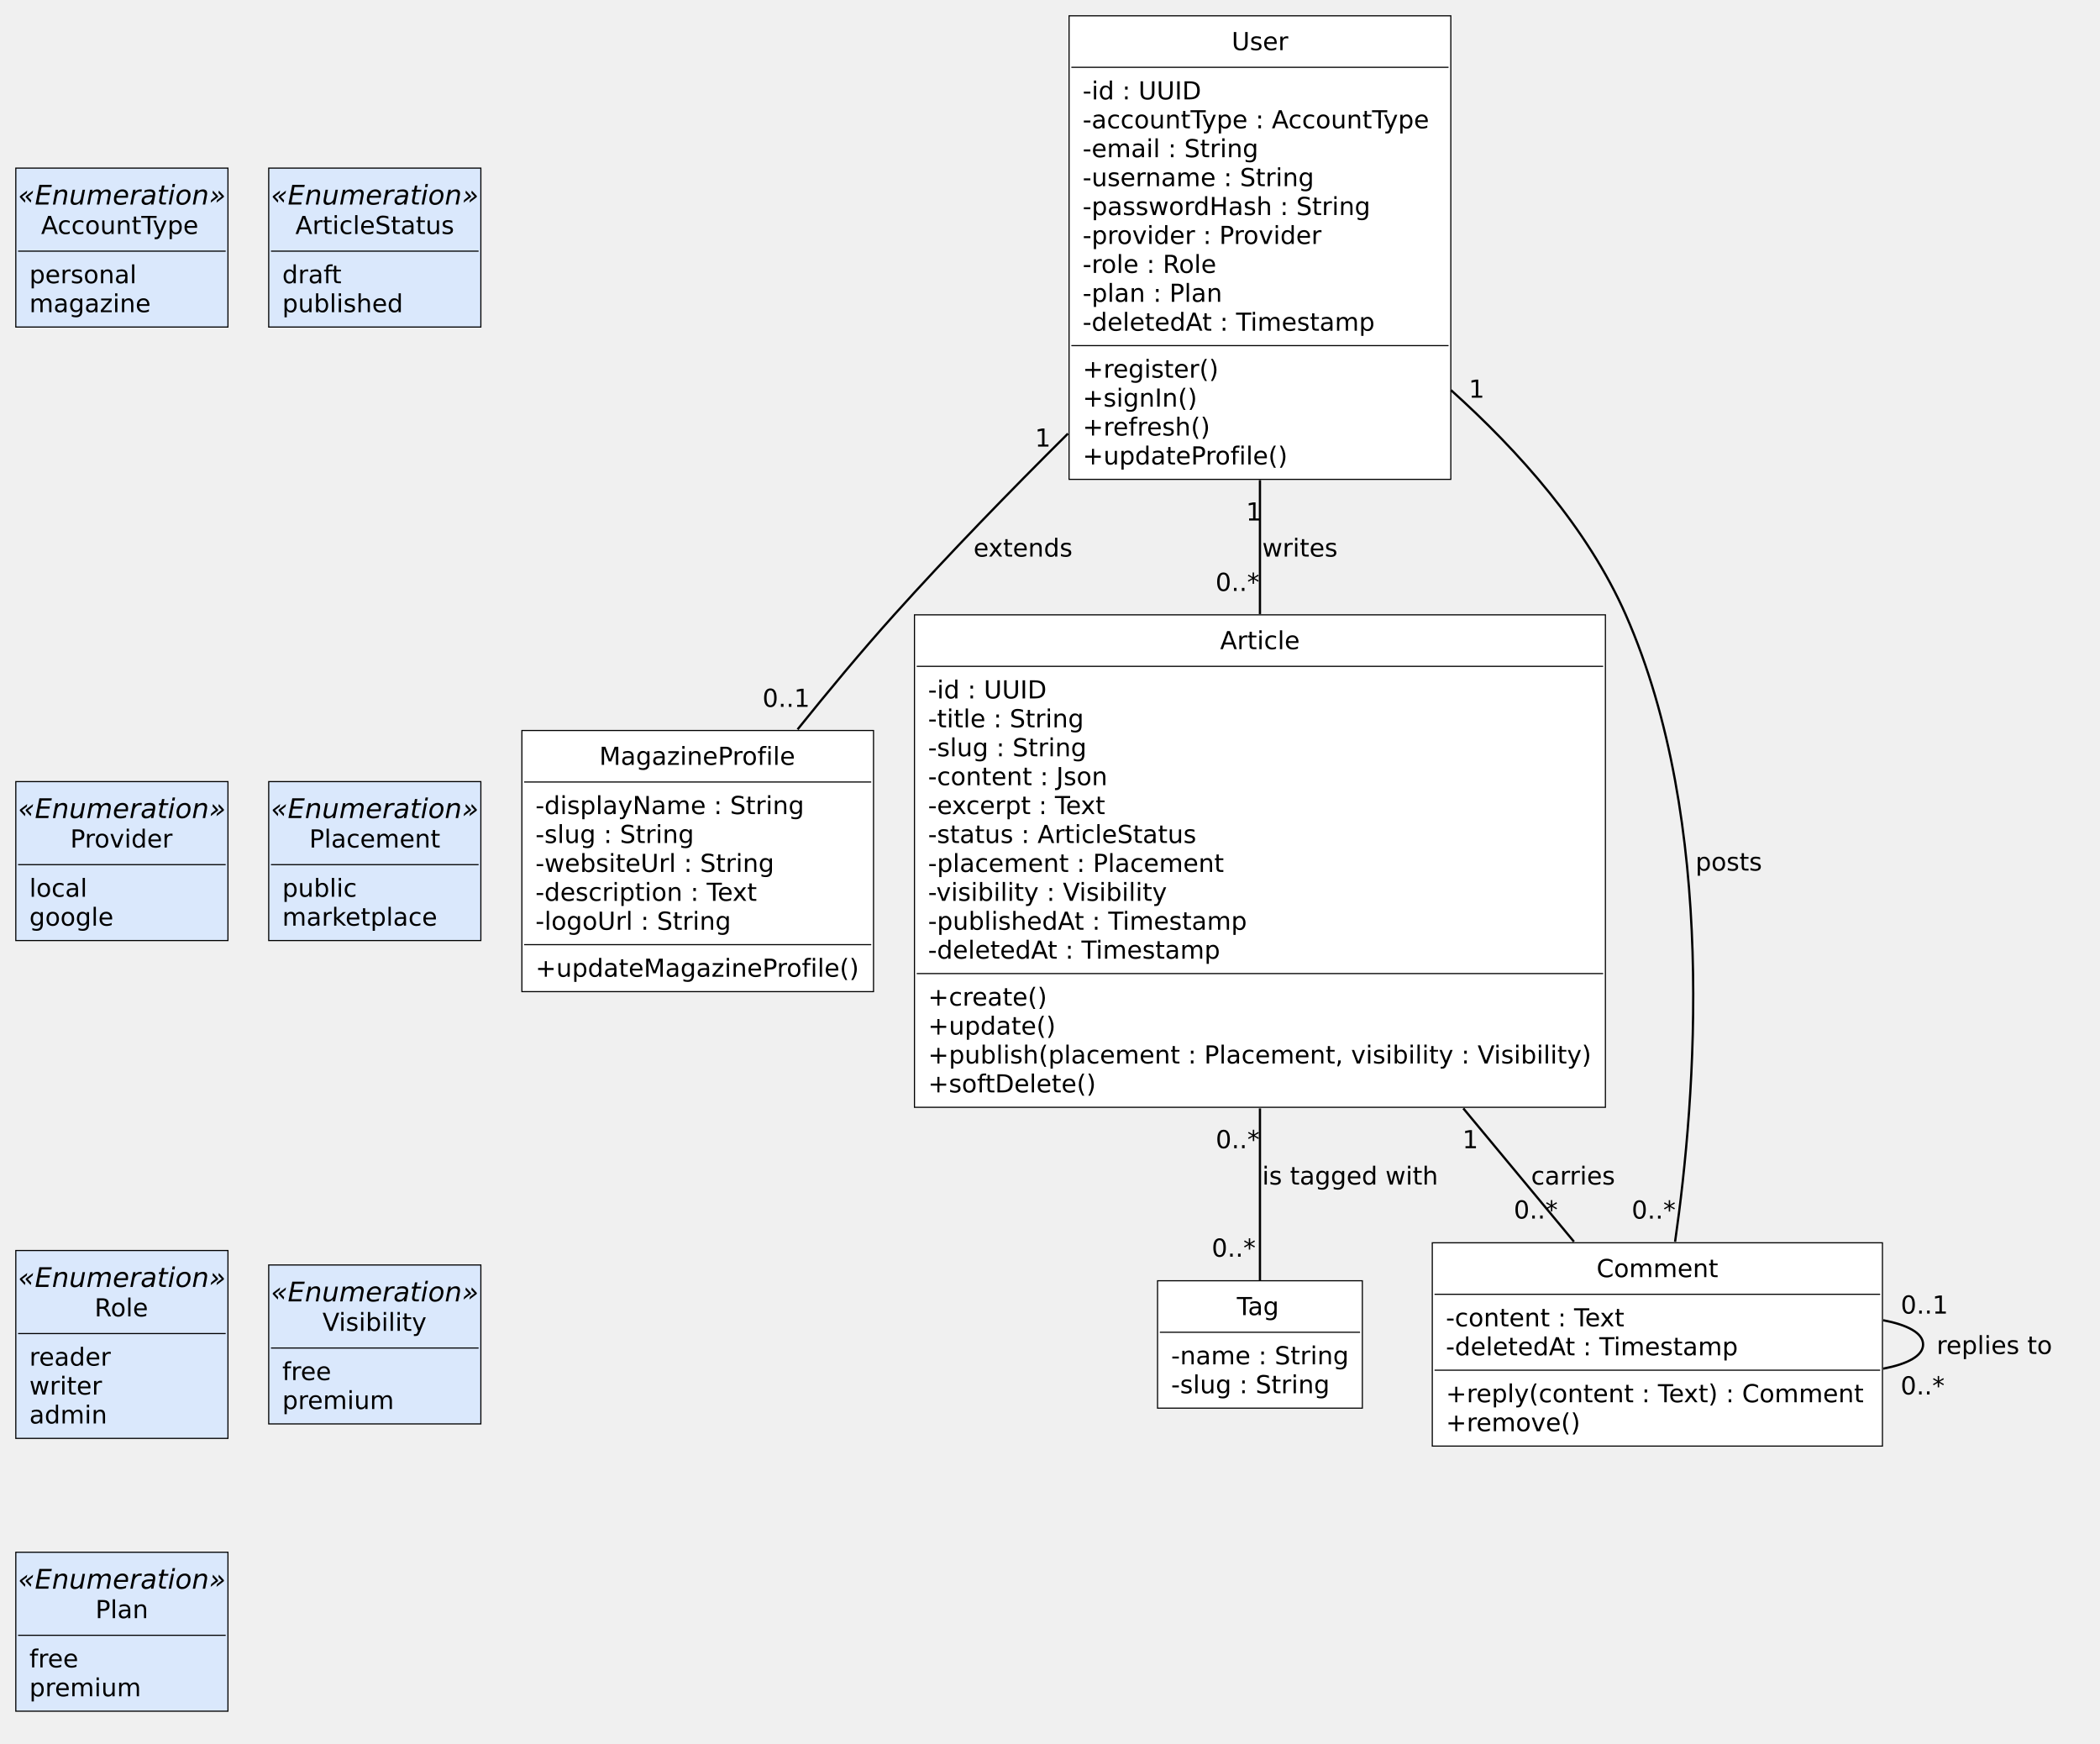
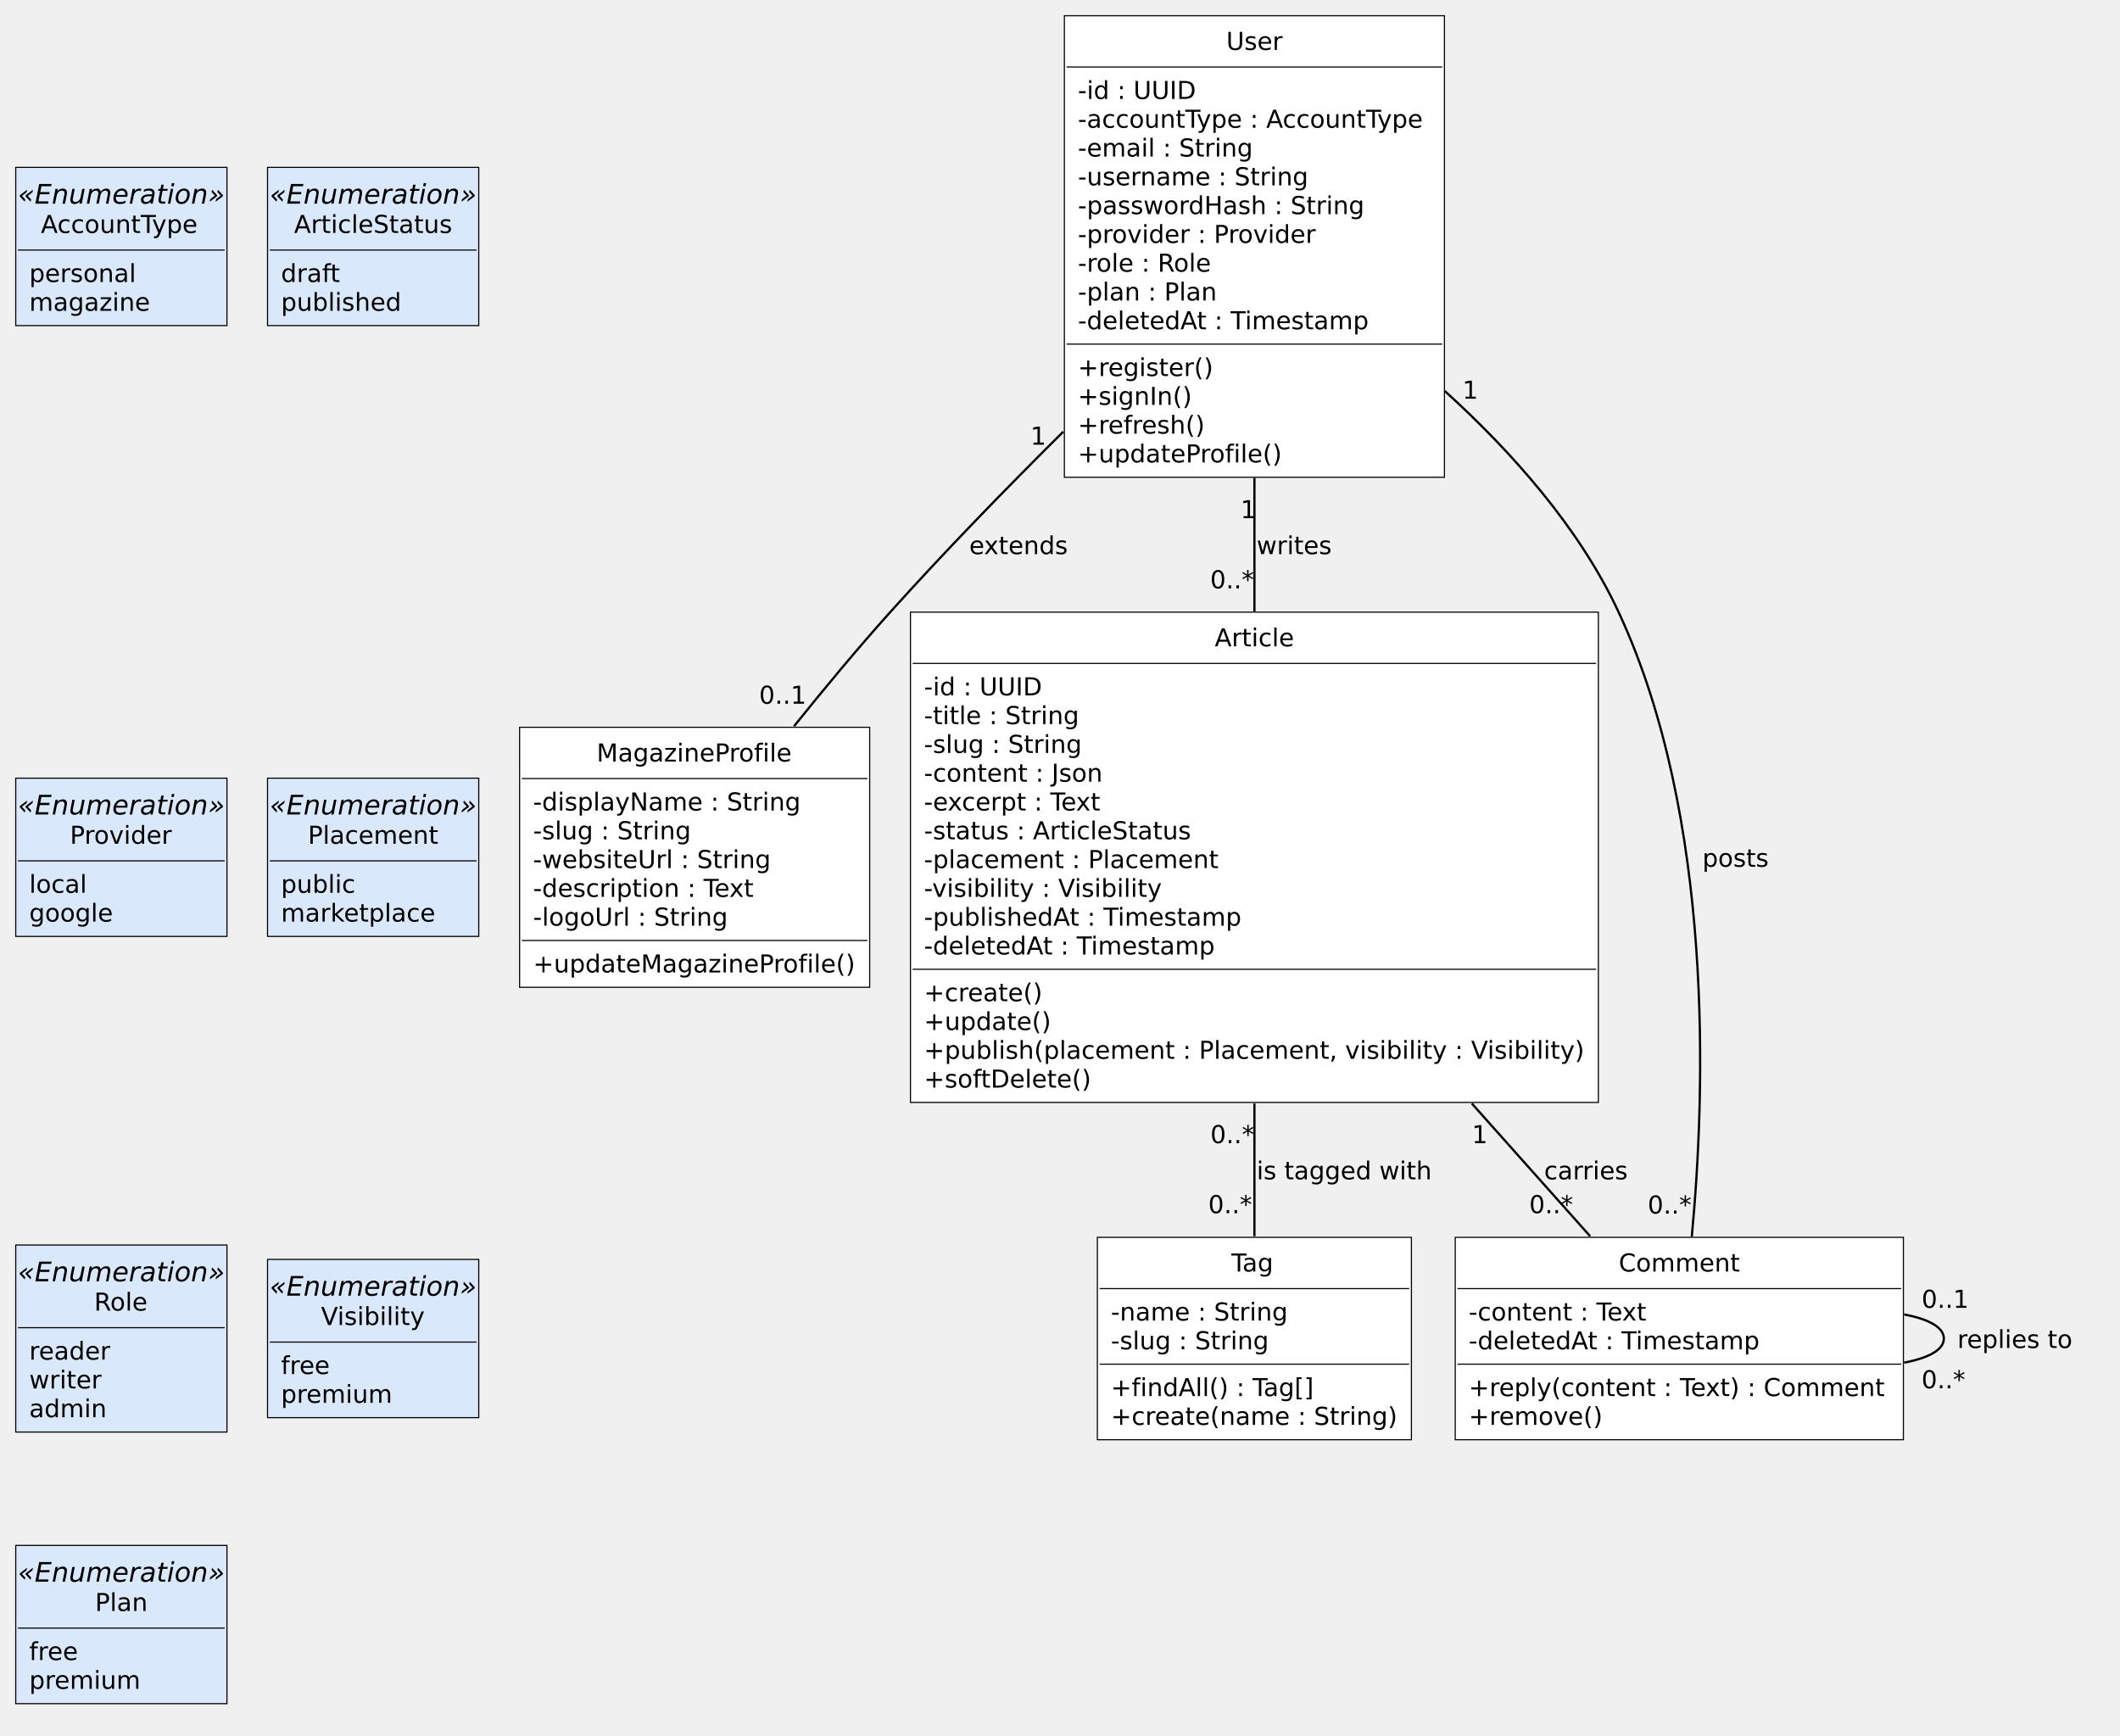
- <svg xmlns="http://www.w3.org/2000/svg" contentStyleType="text/css" data-diagram-type="CLASS" height="772px" preserveAspectRatio="none" style="width:930px;height:772px;background:#FFFFFF;" version="1.1" viewBox="0 0 930 772" width="930px" zoomAndPan="magnify">
+ <svg xmlns="http://www.w3.org/2000/svg" contentStyleType="text/css" data-diagram-type="CLASS" height="772px" preserveAspectRatio="none" style="width:943px;height:772px;background:#FFFFFF;" version="1.1" viewBox="0 0 943 772" width="943px" zoomAndPan="magnify">
  <defs />
  <g>
    <g class="entity" data-qualified-name="User" data-source-line="8" id="ent0001">
      <rect fill="#FFFFFF" height="205.266" style="stroke:#000000;stroke-width:0.5;" width="169.056" x="473.45" y="7" />
      <text fill="#000000" font-family="DejaVu Sans" font-size="11" lengthAdjust="spacing" textLength="25.072" x="545.442" y="22.21">User</text>
      <line style="stroke:#000000;stroke-width:0.5;" x1="474.45" x2="641.506" y1="29.805" y2="29.805" />
      <text fill="#000000" font-family="DejaVu Sans" font-size="11" lengthAdjust="spacing" textLength="52.524" x="479.45" y="44.015">-id : UUID</text>
      <text fill="#000000" font-family="DejaVu Sans" font-size="11" lengthAdjust="spacing" textLength="157.056" x="479.45" y="56.82">-accountType : AccountType</text>
      <text fill="#000000" font-family="DejaVu Sans" font-size="11" lengthAdjust="spacing" textLength="77.832" x="479.45" y="69.624">-email : String</text>
      <text fill="#000000" font-family="DejaVu Sans" font-size="11" lengthAdjust="spacing" textLength="102.685" x="479.45" y="82.429">-username : String</text>
      <text fill="#000000" font-family="DejaVu Sans" font-size="11" lengthAdjust="spacing" textLength="127.628" x="479.45" y="95.234">-passwordHash : String</text>
      <text fill="#000000" font-family="DejaVu Sans" font-size="11" lengthAdjust="spacing" textLength="106.466" x="479.45" y="108.039">-provider : Provider</text>
      <text fill="#000000" font-family="DejaVu Sans" font-size="11" lengthAdjust="spacing" textLength="59.941" x="479.45" y="120.843">-role : Role</text>
      <text fill="#000000" font-family="DejaVu Sans" font-size="11" lengthAdjust="spacing" textLength="61.821" x="479.45" y="133.648">-plan : Plan</text>
      <text fill="#000000" font-family="DejaVu Sans" font-size="11" lengthAdjust="spacing" textLength="129.884" x="479.45" y="146.453">-deletedAt : Timestamp</text>
      <line style="stroke:#000000;stroke-width:0.5;" x1="474.45" x2="641.506" y1="153.047" y2="153.047" />
      <text fill="#000000" font-family="DejaVu Sans" font-size="11" lengthAdjust="spacing" textLength="60.462" x="479.45" y="167.257">+register()</text>
      <text fill="#000000" font-family="DejaVu Sans" font-size="11" lengthAdjust="spacing" textLength="50.757" x="479.45" y="180.062">+signIn()</text>
      <text fill="#000000" font-family="DejaVu Sans" font-size="11" lengthAdjust="spacing" textLength="56.955" x="479.45" y="192.867">+refresh()</text>
      <text fill="#000000" font-family="DejaVu Sans" font-size="11" lengthAdjust="spacing" textLength="91.196" x="479.45" y="205.671">+updateProfile()</text>
    </g>
    <g class="entity" data-qualified-name="MagazineProfile" data-source-line="23" id="ent0002">
      <rect fill="#FFFFFF" height="115.633" style="stroke:#000000;stroke-width:0.5;" width="155.72" x="231.12" y="323.48" />
      <text fill="#000000" font-family="DejaVu Sans" font-size="11" lengthAdjust="spacing" textLength="87.162" x="265.399" y="338.69">MagazineProfile</text>
      <line style="stroke:#000000;stroke-width:0.5;" x1="232.12" x2="385.84" y1="346.285" y2="346.285" />
      <text fill="#000000" font-family="DejaVu Sans" font-size="11" lengthAdjust="spacing" textLength="119.007" x="237.12" y="360.495">-displayName : String</text>
      <text fill="#000000" font-family="DejaVu Sans" font-size="11" lengthAdjust="spacing" textLength="70.238" x="237.12" y="373.3">-slug : String</text>
      <text fill="#000000" font-family="DejaVu Sans" font-size="11" lengthAdjust="spacing" textLength="105.741" x="237.12" y="386.104">-websiteUrl : String</text>
      <text fill="#000000" font-family="DejaVu Sans" font-size="11" lengthAdjust="spacing" textLength="100.139" x="237.12" y="398.909">-description : Text</text>
      <text fill="#000000" font-family="DejaVu Sans" font-size="11" lengthAdjust="spacing" textLength="86.625" x="237.12" y="411.714">-logoUrl : String</text>
      <line style="stroke:#000000;stroke-width:0.5;" x1="232.12" x2="385.84" y1="418.308" y2="418.308" />
      <text fill="#000000" font-family="DejaVu Sans" font-size="11" lengthAdjust="spacing" textLength="143.72" x="237.12" y="432.519">+updateMagazineProfile()</text>
    </g>
    <g class="entity" data-qualified-name="Article" data-source-line="31" id="ent0003">
      <rect fill="#FFFFFF" height="218.07" style="stroke:#000000;stroke-width:0.5;" width="305.987" x="404.98" y="272.26" />
      <text fill="#000000" font-family="DejaVu Sans" font-size="11" lengthAdjust="spacing" textLength="35.288" x="540.329" y="287.47">Article</text>
      <line style="stroke:#000000;stroke-width:0.5;" x1="405.98" x2="709.967" y1="295.065" y2="295.065" />
      <text fill="#000000" font-family="DejaVu Sans" font-size="11" lengthAdjust="spacing" textLength="52.524" x="410.98" y="309.275">-id : UUID</text>
      <text fill="#000000" font-family="DejaVu Sans" font-size="11" lengthAdjust="spacing" textLength="69.002" x="410.98" y="322.08">-title : String</text>
      <text fill="#000000" font-family="DejaVu Sans" font-size="11" lengthAdjust="spacing" textLength="70.238" x="410.98" y="334.885">-slug : String</text>
      <text fill="#000000" font-family="DejaVu Sans" font-size="11" lengthAdjust="spacing" textLength="79.46" x="410.98" y="347.689">-content : Json</text>
      <text fill="#000000" font-family="DejaVu Sans" font-size="11" lengthAdjust="spacing" textLength="80.889" x="410.98" y="360.494">-excerpt : Text</text>
      <text fill="#000000" font-family="DejaVu Sans" font-size="11" lengthAdjust="spacing" textLength="118.809" x="410.98" y="373.299">-status : ArticleStatus</text>
      <text fill="#000000" font-family="DejaVu Sans" font-size="11" lengthAdjust="spacing" textLength="131.044" x="410.98" y="386.103">-placement : Placement</text>
      <text fill="#000000" font-family="DejaVu Sans" font-size="11" lengthAdjust="spacing" textLength="106.337" x="410.98" y="398.908">-visibility : Visibility</text>
      <text fill="#000000" font-family="DejaVu Sans" font-size="11" lengthAdjust="spacing" textLength="141.749" x="410.98" y="411.713">-publishedAt : Timestamp</text>
      <text fill="#000000" font-family="DejaVu Sans" font-size="11" lengthAdjust="spacing" textLength="129.884" x="410.98" y="424.517">-deletedAt : Timestamp</text>
      <line style="stroke:#000000;stroke-width:0.5;" x1="405.98" x2="709.967" y1="431.112" y2="431.112" />
      <text fill="#000000" font-family="DejaVu Sans" font-size="11" lengthAdjust="spacing" textLength="52.959" x="410.98" y="445.322">+create()</text>
      <text fill="#000000" font-family="DejaVu Sans" font-size="11" lengthAdjust="spacing" textLength="56.558" x="410.98" y="458.127">+update()</text>
      <text fill="#000000" font-family="DejaVu Sans" font-size="11" lengthAdjust="spacing" textLength="293.987" x="410.98" y="470.931">+publish(placement : Placement, visibility : Visibility)</text>
      <text fill="#000000" font-family="DejaVu Sans" font-size="11" lengthAdjust="spacing" textLength="74.588" x="410.98" y="483.736">+softDelete()</text>
    </g>
    <g class="entity" data-qualified-name="Tag" data-source-line="47" id="ent0004">
-       <rect fill="#FFFFFF" height="56.414" style="stroke:#000000;stroke-width:0.5;" width="90.692" x="512.63" y="567.14" />
-       <text fill="#000000" font-family="DejaVu Sans" font-size="11" lengthAdjust="spacing" textLength="20.442" x="547.755" y="582.35">Tag</text>
-       <line style="stroke:#000000;stroke-width:0.5;" x1="513.63" x2="602.322" y1="589.945" y2="589.945" />
-       <text fill="#000000" font-family="DejaVu Sans" font-size="11" lengthAdjust="spacing" textLength="78.692" x="518.63" y="604.155">-name : String</text>
-       <text fill="#000000" font-family="DejaVu Sans" font-size="11" lengthAdjust="spacing" textLength="70.238" x="518.63" y="616.96">-slug : String</text>
+       <rect fill="#FFFFFF" height="90.023" style="stroke:#000000;stroke-width:0.5;" width="139.682" x="488.13" y="550.33" />
+       <text fill="#000000" font-family="DejaVu Sans" font-size="11" lengthAdjust="spacing" textLength="20.442" x="547.75" y="565.54">Tag</text>
+       <line style="stroke:#000000;stroke-width:0.5;" x1="489.13" x2="626.812" y1="573.135" y2="573.135" />
+       <text fill="#000000" font-family="DejaVu Sans" font-size="11" lengthAdjust="spacing" textLength="78.692" x="494.13" y="587.345">-name : String</text>
+       <text fill="#000000" font-family="DejaVu Sans" font-size="11" lengthAdjust="spacing" textLength="70.238" x="494.13" y="600.15">-slug : String</text>
+       <line style="stroke:#000000;stroke-width:0.5;" x1="489.13" x2="626.812" y1="606.744" y2="606.744" />
+       <text fill="#000000" font-family="DejaVu Sans" font-size="11" lengthAdjust="spacing" textLength="92.044" x="494.13" y="620.955">+findAll() : Tag[]</text>
+       <text fill="#000000" font-family="DejaVu Sans" font-size="11" lengthAdjust="spacing" textLength="127.682" x="494.13" y="633.759">+create(name : String)</text>
    </g>
-     <g class="entity" data-qualified-name="Comment" data-source-line="51" id="ent0005">
-       <rect fill="#FFFFFF" height="90.023" style="stroke:#000000;stroke-width:0.5;" width="199.355" x="634.3" y="550.33" />
-       <text fill="#000000" font-family="DejaVu Sans" font-size="11" lengthAdjust="spacing" textLength="53.894" x="707.03" y="565.54">Comment</text>
-       <line style="stroke:#000000;stroke-width:0.5;" x1="635.3" x2="832.654" y1="573.135" y2="573.135" />
-       <text fill="#000000" font-family="DejaVu Sans" font-size="11" lengthAdjust="spacing" textLength="81.093" x="640.3" y="587.345">-content : Text</text>
-       <text fill="#000000" font-family="DejaVu Sans" font-size="11" lengthAdjust="spacing" textLength="129.884" x="640.3" y="600.15">-deletedAt : Timestamp</text>
-       <line style="stroke:#000000;stroke-width:0.5;" x1="635.3" x2="832.654" y1="606.744" y2="606.744" />
-       <text fill="#000000" font-family="DejaVu Sans" font-size="11" lengthAdjust="spacing" textLength="187.355" x="640.3" y="620.955">+reply(content : Text) : Comment</text>
-       <text fill="#000000" font-family="DejaVu Sans" font-size="11" lengthAdjust="spacing" textLength="59.812" x="640.3" y="633.759">+remove()</text>
+     <g class="entity" data-qualified-name="Comment" data-source-line="53" id="ent0005">
+       <rect fill="#FFFFFF" height="90.023" style="stroke:#000000;stroke-width:0.5;" width="199.355" x="647.3" y="550.33" />
+       <text fill="#000000" font-family="DejaVu Sans" font-size="11" lengthAdjust="spacing" textLength="53.894" x="720.03" y="565.54">Comment</text>
+       <line style="stroke:#000000;stroke-width:0.5;" x1="648.3" x2="845.654" y1="573.135" y2="573.135" />
+       <text fill="#000000" font-family="DejaVu Sans" font-size="11" lengthAdjust="spacing" textLength="81.093" x="653.3" y="587.345">-content : Text</text>
+       <text fill="#000000" font-family="DejaVu Sans" font-size="11" lengthAdjust="spacing" textLength="129.884" x="653.3" y="600.15">-deletedAt : Timestamp</text>
+       <line style="stroke:#000000;stroke-width:0.5;" x1="648.3" x2="845.654" y1="606.744" y2="606.744" />
+       <text fill="#000000" font-family="DejaVu Sans" font-size="11" lengthAdjust="spacing" textLength="187.355" x="653.3" y="620.955">+reply(content : Text) : Comment</text>
+       <text fill="#000000" font-family="DejaVu Sans" font-size="11" lengthAdjust="spacing" textLength="59.812" x="653.3" y="633.759">+remove()</text>
    </g>
-     <g class="entity" data-qualified-name="AccountType" data-source-line="58" id="ent0006">
+     <g class="entity" data-qualified-name="AccountType" data-source-line="60" id="ent0006">
      <rect fill="#DAE8FC" height="70.383" style="stroke:#000000;stroke-width:0.5;" width="93.951" x="7" y="74.44" />
      <text fill="#000000" font-family="DejaVu Sans" font-size="12" font-style="italic" lengthAdjust="spacing" textLength="91.951" x="8" y="90.579">«Enumeration»</text>
      <text fill="#000000" font-family="DejaVu Sans" font-size="11" lengthAdjust="spacing" textLength="71.586" x="18.183" y="103.619">AccountType</text>
      <line style="stroke:#000000;stroke-width:0.5;" x1="8" x2="99.951" y1="111.213" y2="111.213" />
      <text fill="#000000" font-family="DejaVu Sans" font-size="11" lengthAdjust="spacing" textLength="47.502" x="13" y="125.424">personal</text>
      <text fill="#000000" font-family="DejaVu Sans" font-size="11" lengthAdjust="spacing" textLength="53.748" x="13" y="138.229">magazine</text>
    </g>
-     <g class="entity" data-qualified-name="Provider" data-source-line="62" id="ent0007">
+     <g class="entity" data-qualified-name="Provider" data-source-line="64" id="ent0007">
      <rect fill="#DAE8FC" height="70.383" style="stroke:#000000;stroke-width:0.5;" width="93.951" x="7" y="346.11" />
      <text fill="#000000" font-family="DejaVu Sans" font-size="12" font-style="italic" lengthAdjust="spacing" textLength="91.951" x="8" y="362.249">«Enumeration»</text>
      <text fill="#000000" font-family="DejaVu Sans" font-size="11" lengthAdjust="spacing" textLength="45.724" x="31.113" y="375.289">Provider</text>
      <line style="stroke:#000000;stroke-width:0.5;" x1="8" x2="99.951" y1="382.883" y2="382.883" />
      <text fill="#000000" font-family="DejaVu Sans" font-size="11" lengthAdjust="spacing" textLength="25.631" x="13" y="397.094">local</text>
      <text fill="#000000" font-family="DejaVu Sans" font-size="11" lengthAdjust="spacing" textLength="37.248" x="13" y="409.899">google</text>
    </g>
-     <g class="entity" data-qualified-name="Role" data-source-line="66" id="ent0008">
+     <g class="entity" data-qualified-name="Role" data-source-line="68" id="ent0008">
      <rect fill="#DAE8FC" height="83.188" style="stroke:#000000;stroke-width:0.5;" width="93.951" x="7" y="553.75" />
      <text fill="#000000" font-family="DejaVu Sans" font-size="12" font-style="italic" lengthAdjust="spacing" textLength="91.951" x="8" y="569.889">«Enumeration»</text>
      <text fill="#000000" font-family="DejaVu Sans" font-size="11" lengthAdjust="spacing" textLength="24.197" x="41.877" y="582.929">Role</text>
      <line style="stroke:#000000;stroke-width:0.5;" x1="8" x2="99.951" y1="590.523" y2="590.523" />
      <text fill="#000000" font-family="DejaVu Sans" font-size="11" lengthAdjust="spacing" textLength="36.303" x="13" y="604.734">reader</text>
      <text fill="#000000" font-family="DejaVu Sans" font-size="11" lengthAdjust="spacing" textLength="32.178" x="13" y="617.539">writer</text>
      <text fill="#000000" font-family="DejaVu Sans" font-size="11" lengthAdjust="spacing" textLength="34.466" x="13" y="630.343">admin</text>
    </g>
-     <g class="entity" data-qualified-name="Plan" data-source-line="71" id="ent0009">
+     <g class="entity" data-qualified-name="Plan" data-source-line="73" id="ent0009">
      <rect fill="#DAE8FC" height="70.383" style="stroke:#000000;stroke-width:0.5;" width="93.951" x="7" y="687.36" />
      <text fill="#000000" font-family="DejaVu Sans" font-size="12" font-style="italic" lengthAdjust="spacing" textLength="91.951" x="8" y="703.499">«Enumeration»</text>
      <text fill="#000000" font-family="DejaVu Sans" font-size="11" lengthAdjust="spacing" textLength="23.402" x="42.275" y="716.539">Plan</text>
      <line style="stroke:#000000;stroke-width:0.5;" x1="8" x2="99.951" y1="724.133" y2="724.133" />
      <text fill="#000000" font-family="DejaVu Sans" font-size="11" lengthAdjust="spacing" textLength="21.93" x="13" y="738.344">free</text>
      <text fill="#000000" font-family="DejaVu Sans" font-size="11" lengthAdjust="spacing" textLength="49.731" x="13" y="751.149">premium</text>
    </g>
-     <g class="entity" data-qualified-name="ArticleStatus" data-source-line="75" id="ent0010">
+     <g class="entity" data-qualified-name="ArticleStatus" data-source-line="77" id="ent0010">
      <rect fill="#DAE8FC" height="70.383" style="stroke:#000000;stroke-width:0.5;" width="93.951" x="119" y="74.44" />
      <text fill="#000000" font-family="DejaVu Sans" font-size="12" font-style="italic" lengthAdjust="spacing" textLength="91.951" x="120" y="90.579">«Enumeration»</text>
      <text fill="#000000" font-family="DejaVu Sans" font-size="11" lengthAdjust="spacing" textLength="70.34" x="130.806" y="103.619">ArticleStatus</text>
      <line style="stroke:#000000;stroke-width:0.5;" x1="120" x2="211.951" y1="111.213" y2="111.213" />
      <text fill="#000000" font-family="DejaVu Sans" font-size="11" lengthAdjust="spacing" textLength="26.431" x="125" y="125.424">draft</text>
      <text fill="#000000" font-family="DejaVu Sans" font-size="11" lengthAdjust="spacing" textLength="53.502" x="125" y="138.229">published</text>
    </g>
-     <g class="entity" data-qualified-name="Placement" data-source-line="79" id="ent0011">
+     <g class="entity" data-qualified-name="Placement" data-source-line="81" id="ent0011">
      <rect fill="#DAE8FC" height="70.383" style="stroke:#000000;stroke-width:0.5;" width="93.951" x="119" y="346.11" />
      <text fill="#000000" font-family="DejaVu Sans" font-size="12" font-style="italic" lengthAdjust="spacing" textLength="91.951" x="120" y="362.249">«Enumeration»</text>
      <text fill="#000000" font-family="DejaVu Sans" font-size="11" lengthAdjust="spacing" textLength="58.013" x="136.969" y="375.289">Placement</text>
      <line style="stroke:#000000;stroke-width:0.5;" x1="120" x2="211.951" y1="382.883" y2="382.883" />
      <text fill="#000000" font-family="DejaVu Sans" font-size="11" lengthAdjust="spacing" textLength="33.097" x="125" y="397.094">public</text>
      <text fill="#000000" font-family="DejaVu Sans" font-size="11" lengthAdjust="spacing" textLength="69.024" x="125" y="409.899">marketplace</text>
    </g>
-     <g class="entity" data-qualified-name="Visibility" data-source-line="83" id="ent0012">
+     <g class="entity" data-qualified-name="Visibility" data-source-line="85" id="ent0012">
      <rect fill="#DAE8FC" height="70.383" style="stroke:#000000;stroke-width:0.5;" width="93.951" x="119" y="560.15" />
      <text fill="#000000" font-family="DejaVu Sans" font-size="12" font-style="italic" lengthAdjust="spacing" textLength="91.951" x="120" y="576.289">«Enumeration»</text>
      <text fill="#000000" font-family="DejaVu Sans" font-size="11" lengthAdjust="spacing" textLength="46.342" x="142.805" y="589.329">Visibility</text>
      <line style="stroke:#000000;stroke-width:0.5;" x1="120" x2="211.951" y1="596.923" y2="596.923" />
      <text fill="#000000" font-family="DejaVu Sans" font-size="11" lengthAdjust="spacing" textLength="21.93" x="125" y="611.134">free</text>
      <text fill="#000000" font-family="DejaVu Sans" font-size="11" lengthAdjust="spacing" textLength="49.731" x="125" y="623.939">premium</text>
    </g>
-     <g class="link" data-entity-1="ent0001" data-entity-2="ent0002" data-link-type="association" data-source-line="88" id="lnk13">
-       <path codeLine="88" d="M472.96,192 C447.6,217.18 420.15,245.38 395.98,272.26 C381.57,288.29 366.6,306.32 353.22,322.99" fill="none" id="User-MagazineProfile" style="stroke:#000000;stroke-width:1;" />
+     <g class="link" data-entity-1="ent0001" data-entity-2="ent0002" data-link-type="association" data-source-line="90" id="lnk13">
+       <path codeLine="90" d="M472.96,192 C447.6,217.18 420.15,245.38 395.98,272.26 C381.57,288.29 366.6,306.32 353.22,322.99" fill="none" id="User-MagazineProfile" style="stroke:#000000;stroke-width:1;" />
      <text fill="#000000" font-family="DejaVu Sans" font-size="11" lengthAdjust="spacing" textLength="44.043" x="431.12" y="246.47">extends</text>
      <text fill="#000000" font-family="DejaVu Sans" font-size="11" lengthAdjust="spacing" textLength="6.998" x="458.345" y="197.767">1</text>
      <text fill="#000000" font-family="DejaVu Sans" font-size="11" lengthAdjust="spacing" textLength="20.99" x="337.671" y="313.013">0..1</text>
    </g>
-     <g class="link" data-entity-1="ent0001" data-entity-2="ent0003" data-link-type="association" data-source-line="89" id="lnk14">
-       <path codeLine="89" d="M557.98,212.58 C557.98,231.97 557.98,252.33 557.98,271.91" fill="none" id="User-Article" style="stroke:#000000;stroke-width:1;" />
+     <g class="link" data-entity-1="ent0001" data-entity-2="ent0003" data-link-type="association" data-source-line="91" id="lnk14">
+       <path codeLine="91" d="M557.98,212.58 C557.98,231.97 557.98,252.33 557.98,271.91" fill="none" id="User-Article" style="stroke:#000000;stroke-width:1;" />
      <text fill="#000000" font-family="DejaVu Sans" font-size="11" lengthAdjust="spacing" textLength="33.387" x="558.98" y="246.47">writes</text>
      <text fill="#000000" font-family="DejaVu Sans" font-size="11" lengthAdjust="spacing" textLength="6.998" x="551.804" y="230.479">1</text>
      <text fill="#000000" font-family="DejaVu Sans" font-size="11" lengthAdjust="spacing" textLength="19.492" x="538.301" y="261.676">0..*</text>
    </g>
-     <g class="link" data-entity-1="ent0001" data-entity-2="ent0005" data-link-type="association" data-source-line="90" id="lnk15">
-       <path codeLine="90" d="M642.59,172.77 C672.59,199.71 703.08,233.91 719.98,272.26 C760.48,364.2 751.07,485.56 741.82,549.88" fill="none" id="User-Comment" style="stroke:#000000;stroke-width:1;" />
-       <text fill="#000000" font-family="DejaVu Sans" font-size="11" lengthAdjust="spacing" textLength="29.487" x="750.86" y="385.51">posts</text>
-       <text fill="#000000" font-family="DejaVu Sans" font-size="11" lengthAdjust="spacing" textLength="6.998" x="650.437" y="176.105">1</text>
-       <text fill="#000000" font-family="DejaVu Sans" font-size="11" lengthAdjust="spacing" textLength="19.492" x="722.586" y="539.634">0..*</text>
+     <g class="link" data-entity-1="ent0001" data-entity-2="ent0005" data-link-type="association" data-source-line="92" id="lnk15">
+       <path codeLine="92" d="M642.65,173.9 C672.27,200.77 702.48,234.61 719.98,272.26 C762.49,363.73 758.61,485.54 752.53,549.99" fill="none" id="User-Comment" style="stroke:#000000;stroke-width:1;" />
+       <text fill="#000000" font-family="DejaVu Sans" font-size="11" lengthAdjust="spacing" textLength="29.487" x="757.24" y="385.51">posts</text>
+       <text fill="#000000" font-family="DejaVu Sans" font-size="11" lengthAdjust="spacing" textLength="6.998" x="650.503" y="177.336">1</text>
+       <text fill="#000000" font-family="DejaVu Sans" font-size="11" lengthAdjust="spacing" textLength="19.492" x="732.917" y="539.762">0..*</text>
    </g>
-     <g class="link" data-entity-1="ent0003" data-entity-2="ent0005" data-link-type="association" data-source-line="91" id="lnk16">
-       <path codeLine="91" d="M648.04,490.81 C665.38,511.7 682.61,532.46 697.04,549.84" fill="none" id="Article-Comment" style="stroke:#000000;stroke-width:1;" />
-       <text fill="#000000" font-family="DejaVu Sans" font-size="11" lengthAdjust="spacing" textLength="37.388" x="678.05" y="524.54">carries</text>
-       <text fill="#000000" font-family="DejaVu Sans" font-size="11" lengthAdjust="spacing" textLength="6.998" x="647.65" y="508.446">1</text>
-       <text fill="#000000" font-family="DejaVu Sans" font-size="11" lengthAdjust="spacing" textLength="19.492" x="670.389" y="539.587">0..*</text>
+     <g class="link" data-entity-1="ent0003" data-entity-2="ent0005" data-link-type="association" data-source-line="93" id="lnk16">
+       <path codeLine="93" d="M654.69,490.81 C673.31,511.7 691.81,532.46 707.31,549.84" fill="none" id="Article-Comment" style="stroke:#000000;stroke-width:1;" />
+       <text fill="#000000" font-family="DejaVu Sans" font-size="11" lengthAdjust="spacing" textLength="37.388" x="686.84" y="524.54">carries</text>
+       <text fill="#000000" font-family="DejaVu Sans" font-size="11" lengthAdjust="spacing" textLength="6.998" x="654.726" y="508.446">1</text>
+       <text fill="#000000" font-family="DejaVu Sans" font-size="11" lengthAdjust="spacing" textLength="19.492" x="680.207" y="539.587">0..*</text>
    </g>
-     <g class="link" data-entity-1="ent0003" data-entity-2="ent0004" data-link-type="association" data-source-line="92" id="lnk17">
-       <path codeLine="92" d="M557.98,490.81 C557.98,519.13 557.98,547.22 557.98,566.98" fill="none" id="Article-Tag" style="stroke:#000000;stroke-width:1;" />
+     <g class="link" data-entity-1="ent0003" data-entity-2="ent0004" data-link-type="association" data-source-line="94" id="lnk17">
+       <path codeLine="94" d="M557.98,490.81 C557.98,511.7 557.98,532.46 557.98,549.84" fill="none" id="Article-Tag" style="stroke:#000000;stroke-width:1;" />
      <text fill="#000000" font-family="DejaVu Sans" font-size="11" lengthAdjust="spacing" textLength="77.886" x="558.98" y="524.54">is tagged with</text>
      <text fill="#000000" font-family="DejaVu Sans" font-size="11" lengthAdjust="spacing" textLength="19.492" x="538.388" y="508.446">0..*</text>
-       <text fill="#000000" font-family="DejaVu Sans" font-size="11" lengthAdjust="spacing" textLength="19.492" x="536.61" y="556.487">0..*</text>
+       <text fill="#000000" font-family="DejaVu Sans" font-size="11" lengthAdjust="spacing" textLength="19.492" x="537.449" y="539.587">0..*</text>
    </g>
-     <g class="link" data-entity-1="ent0005" data-entity-2="ent0005" data-link-type="association" data-source-line="93" id="lnk18">
-       <path codeLine="93" d="M833.99,584.62 C844.74,586.69 851.65,590.26 851.65,595.35 C851.65,600.43 844.74,604.01 833.99,606.07" fill="none" id="Comment-Comment" style="stroke:#000000;stroke-width:1;" />
-       <text fill="#000000" font-family="DejaVu Sans" font-size="11" lengthAdjust="spacing" textLength="51.423" x="857.65" y="599.56">replies to</text>
-       <text fill="#000000" font-family="DejaVu Sans" font-size="11" lengthAdjust="spacing" textLength="20.99" x="841.76" y="581.683">0..1</text>
-       <text fill="#000000" font-family="DejaVu Sans" font-size="11" lengthAdjust="spacing" textLength="19.492" x="841.707" y="617.485">0..*</text>
+     <g class="link" data-entity-1="ent0005" data-entity-2="ent0005" data-link-type="association" data-source-line="95" id="lnk18">
+       <path codeLine="95" d="M846.99,584.62 C857.74,586.69 864.65,590.26 864.65,595.35 C864.65,600.43 857.74,604.01 846.99,606.07" fill="none" id="Comment-Comment" style="stroke:#000000;stroke-width:1;" />
+       <text fill="#000000" font-family="DejaVu Sans" font-size="11" lengthAdjust="spacing" textLength="51.423" x="870.65" y="599.56">replies to</text>
+       <text fill="#000000" font-family="DejaVu Sans" font-size="11" lengthAdjust="spacing" textLength="20.99" x="854.76" y="581.683">0..1</text>
+       <text fill="#000000" font-family="DejaVu Sans" font-size="11" lengthAdjust="spacing" textLength="19.492" x="854.707" y="617.485">0..*</text>
    </g>
  </g>
</svg>
